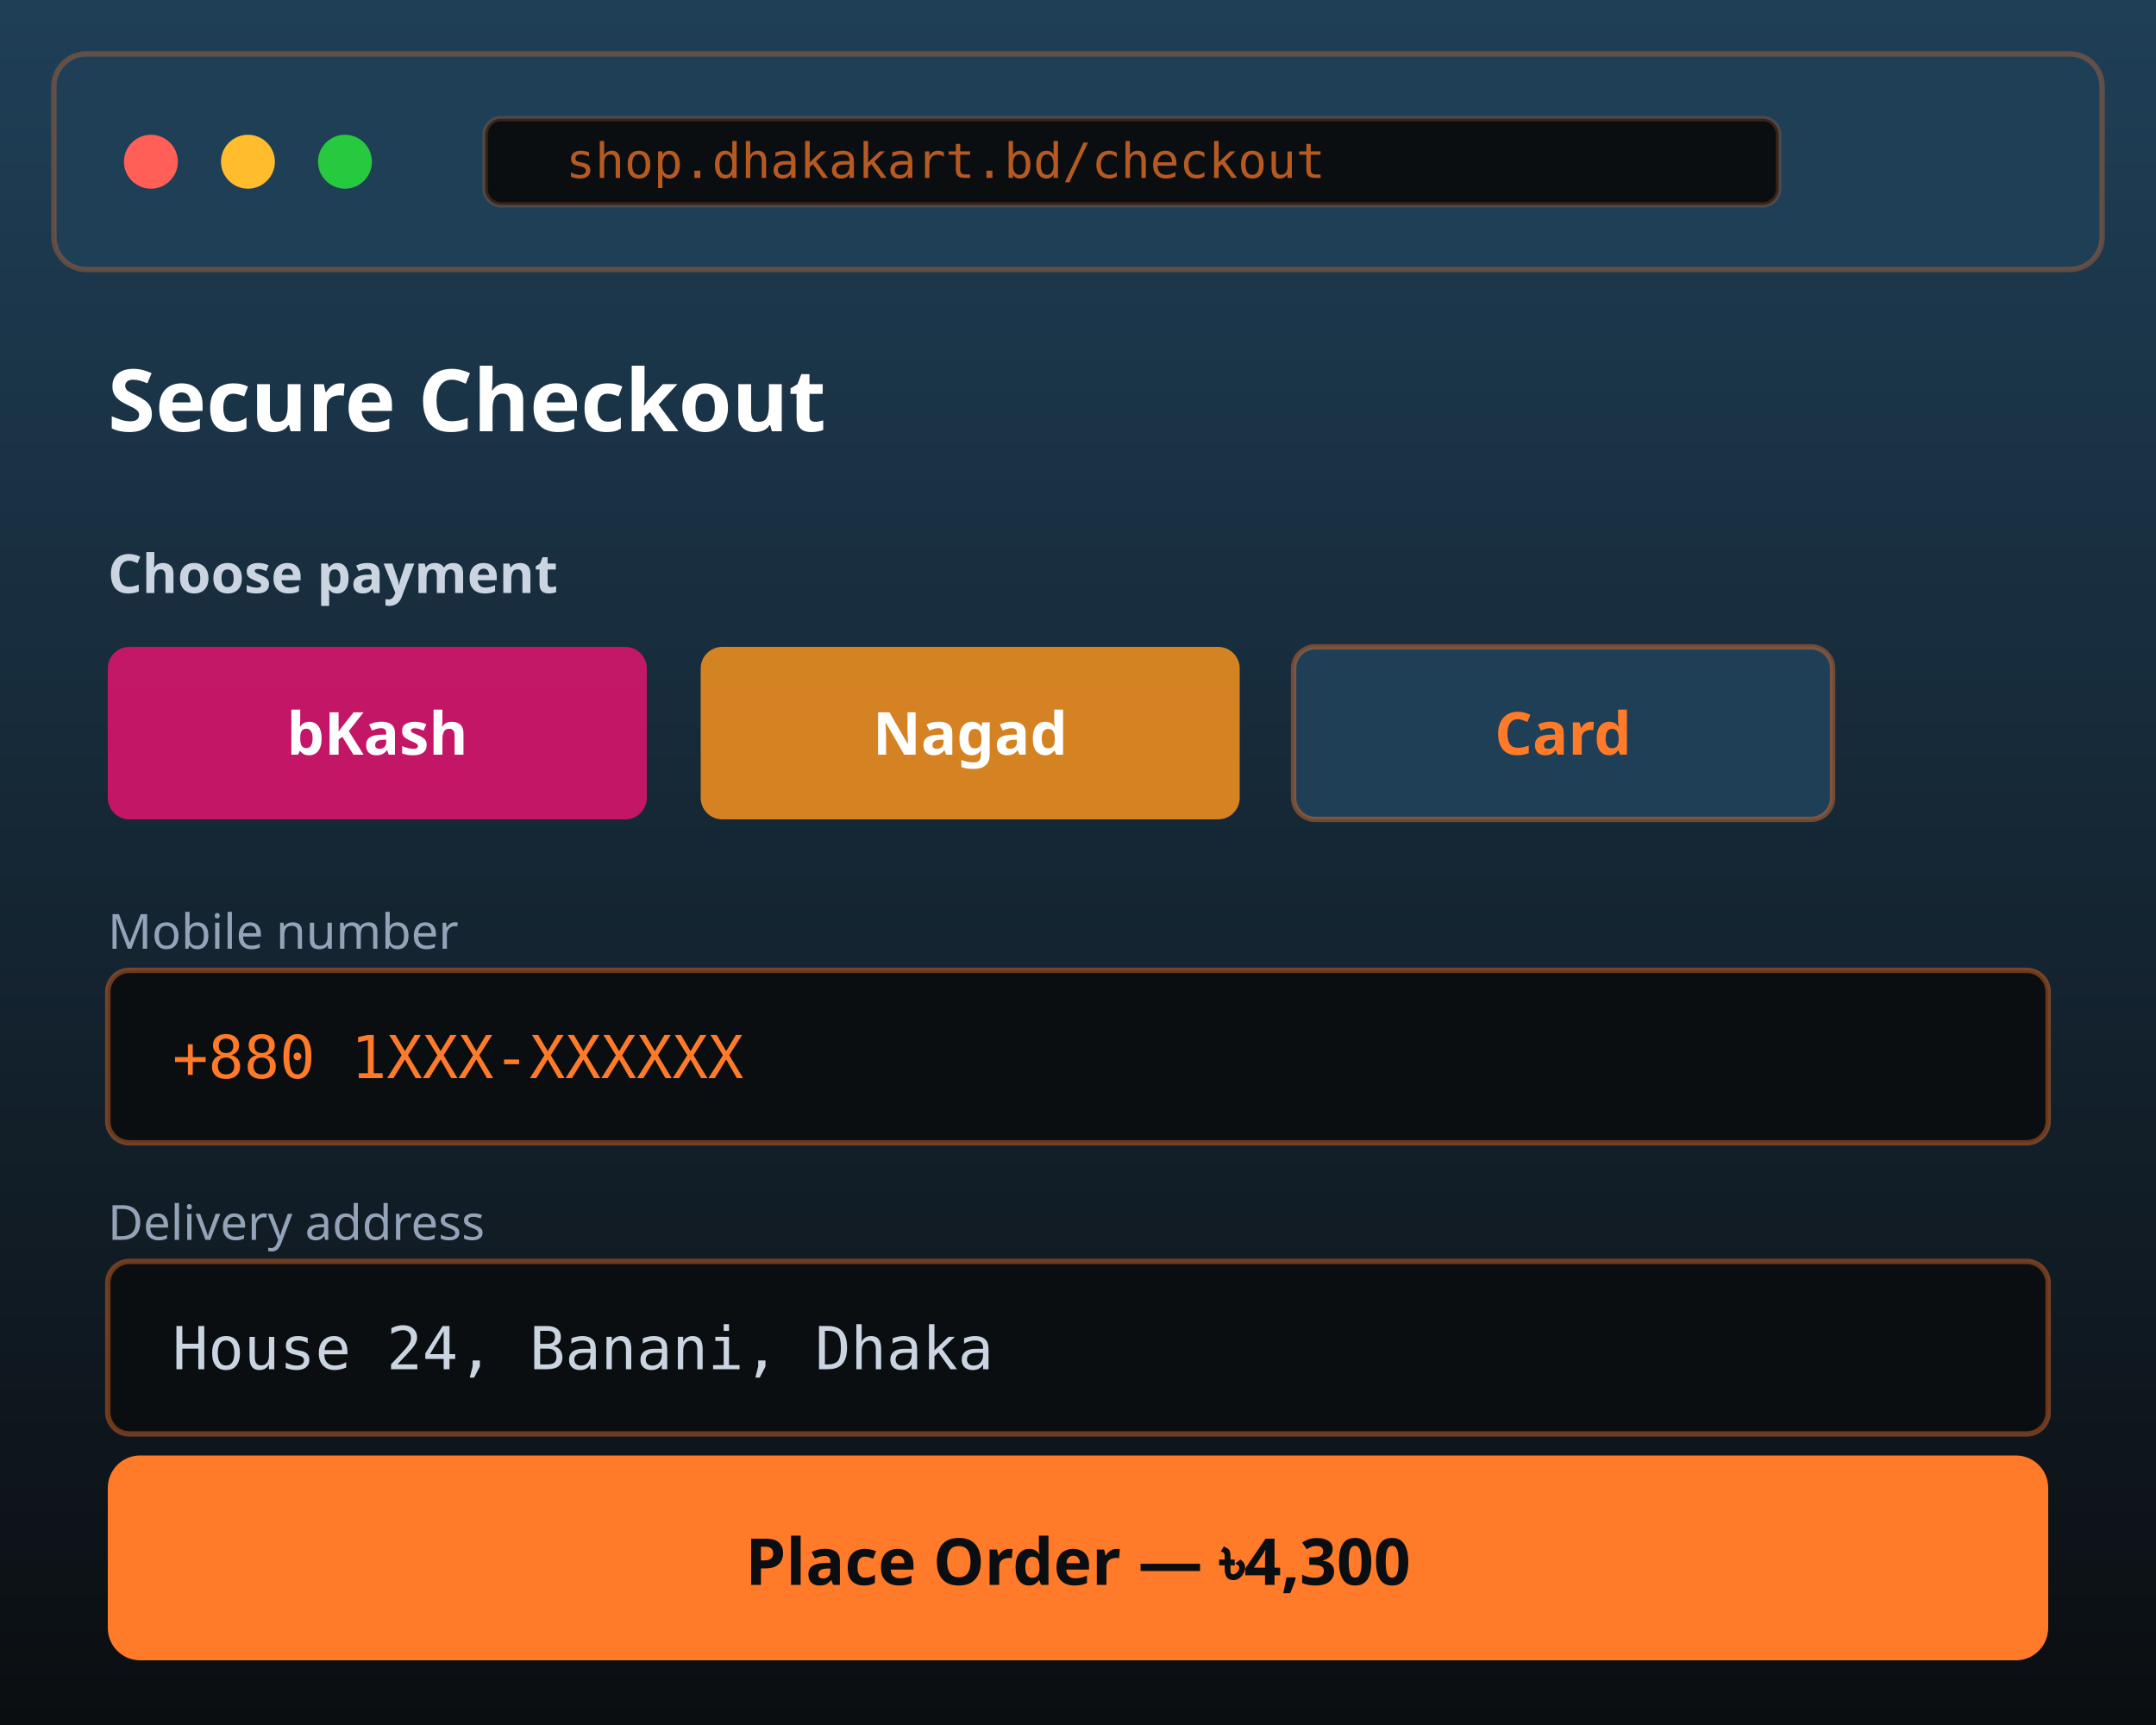
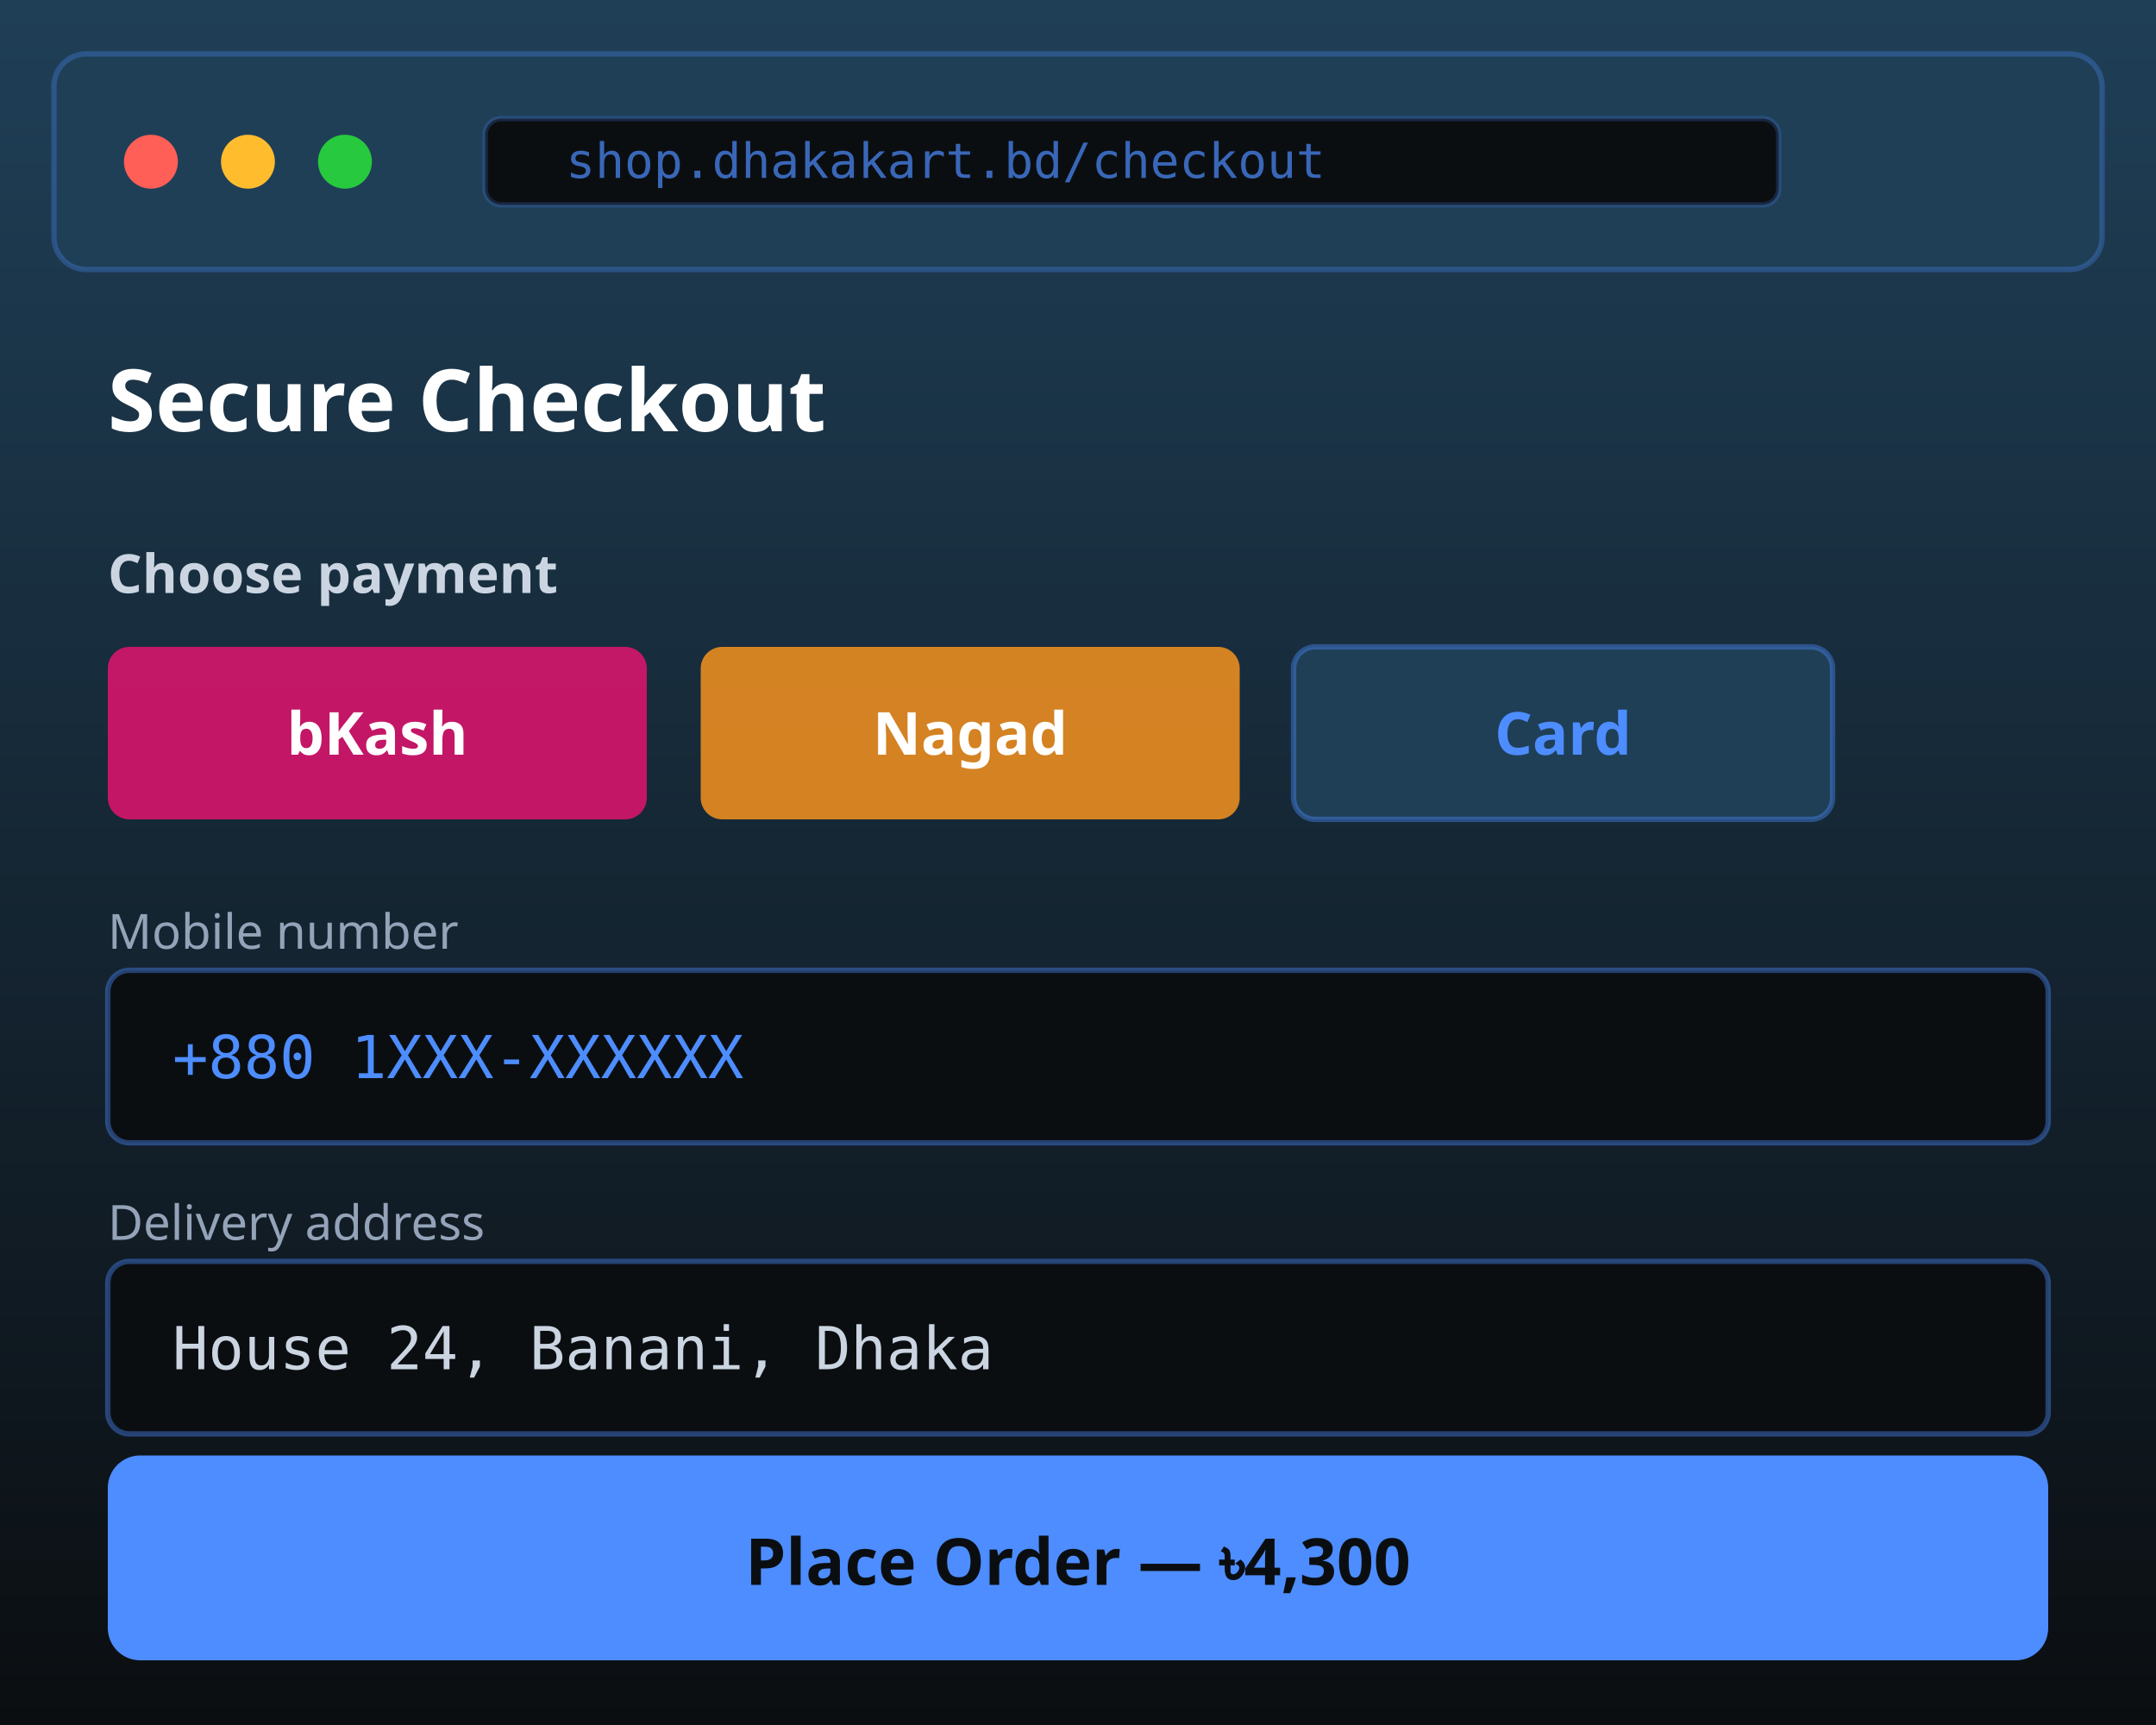
<svg xmlns="http://www.w3.org/2000/svg" viewBox="0 0 400 320">
  <defs>
    <linearGradient id="bg-os3" x1="0" y1="0" x2="0" y2="1">
      <stop offset="0%" stop-color="#1f3f57" />
      <stop offset="100%" stop-color="#0b0e11" />
    </linearGradient>
  </defs>
  <rect width="400" height="320" fill="url(#bg-os3)" />
-   <rect x="10" y="10" width="380" height="40" rx="6" fill="#1f3f57" stroke="#ff7a29" stroke-opacity="0.3" />
+   <rect x="10" y="10" width="380" height="40" rx="6" fill="#1f3f57" stroke="#4d8dff" stroke-opacity="0.3" />
  <circle cx="28" cy="30" r="5" fill="#ff5f56" />
  <circle cx="46" cy="30" r="5" fill="#ffbd2e" />
  <circle cx="64" cy="30" r="5" fill="#27c93f" />
-   <rect x="90" y="22" width="240" height="16" rx="3" fill="#0b0e11" stroke="#ff7a29" stroke-opacity="0.2" />
-   <text x="105" y="33" font-family="monospace" font-size="9" fill="#ff7a29" opacity="0.7">shop.dhakakart.bd/checkout</text>
+   <rect x="90" y="22" width="240" height="16" rx="3" fill="#0b0e11" stroke="#4d8dff" stroke-opacity="0.2" />
+   <text x="105" y="33" font-family="monospace" font-size="9" fill="#4d8dff" opacity="0.7">shop.dhakakart.bd/checkout</text>
  <text x="20" y="80" font-family="sans-serif" font-size="16" font-weight="bold" fill="#ffffff">Secure Checkout</text>
  <g transform="translate(20,98)">
    <text x="0" y="12" font-family="sans-serif" font-size="10" fill="#cbd5e1" font-weight="bold">Choose payment</text>
    <rect x="0" y="22" width="100" height="32" rx="4" fill="#e2136e" opacity="0.85" />
    <text x="50" y="42" text-anchor="middle" font-family="sans-serif" font-size="11" font-weight="bold" fill="#fff">bKash</text>
    <rect x="110" y="22" width="100" height="32" rx="4" fill="#f6921e" opacity="0.85" />
    <text x="160" y="42" text-anchor="middle" font-family="sans-serif" font-size="11" font-weight="bold" fill="#fff">Nagad</text>
-     <rect x="220" y="22" width="100" height="32" rx="4" fill="#1f3f57" stroke="#ff7a29" stroke-opacity="0.4" />
-     <text x="270" y="42" text-anchor="middle" font-family="sans-serif" font-size="11" font-weight="bold" fill="#ff7a29">Card</text>
+     <rect x="220" y="22" width="100" height="32" rx="4" fill="#1f3f57" stroke="#4d8dff" stroke-opacity="0.4" />
+     <text x="270" y="42" text-anchor="middle" font-family="sans-serif" font-size="11" font-weight="bold" fill="#4d8dff">Card</text>
  </g>
  <g transform="translate(20,166)">
    <text x="0" y="10" font-family="sans-serif" font-size="9" fill="#94a3b8">Mobile number</text>
-     <rect x="0" y="14" width="360" height="32" rx="4" fill="#0b0e11" stroke="#ff7a29" stroke-opacity="0.4" />
-     <text x="12" y="34" font-family="monospace" font-size="11" fill="#ff7a29">+880 1XXX-XXXXXX</text>
+     <rect x="0" y="14" width="360" height="32" rx="4" fill="#0b0e11" stroke="#4d8dff" stroke-opacity="0.4" />
+     <text x="12" y="34" font-family="monospace" font-size="11" fill="#4d8dff">+880 1XXX-XXXXXX</text>
    <text x="0" y="64" font-family="sans-serif" font-size="9" fill="#94a3b8">Delivery address</text>
-     <rect x="0" y="68" width="360" height="32" rx="4" fill="#0b0e11" stroke="#ff7a29" stroke-opacity="0.4" />
+     <rect x="0" y="68" width="360" height="32" rx="4" fill="#0b0e11" stroke="#4d8dff" stroke-opacity="0.4" />
    <text x="12" y="88" font-family="monospace" font-size="11" fill="#cbd5e1">House 24, Banani, Dhaka</text>
  </g>
-   <rect x="20" y="270" width="360" height="38" rx="6" fill="#ff7a29" />
+   <rect x="20" y="270" width="360" height="38" rx="6" fill="#4d8dff" />
  <text x="200" y="294" text-anchor="middle" font-family="sans-serif" font-size="12" font-weight="bold" fill="#0b0e11">Place Order — ৳4,300</text>
</svg>
